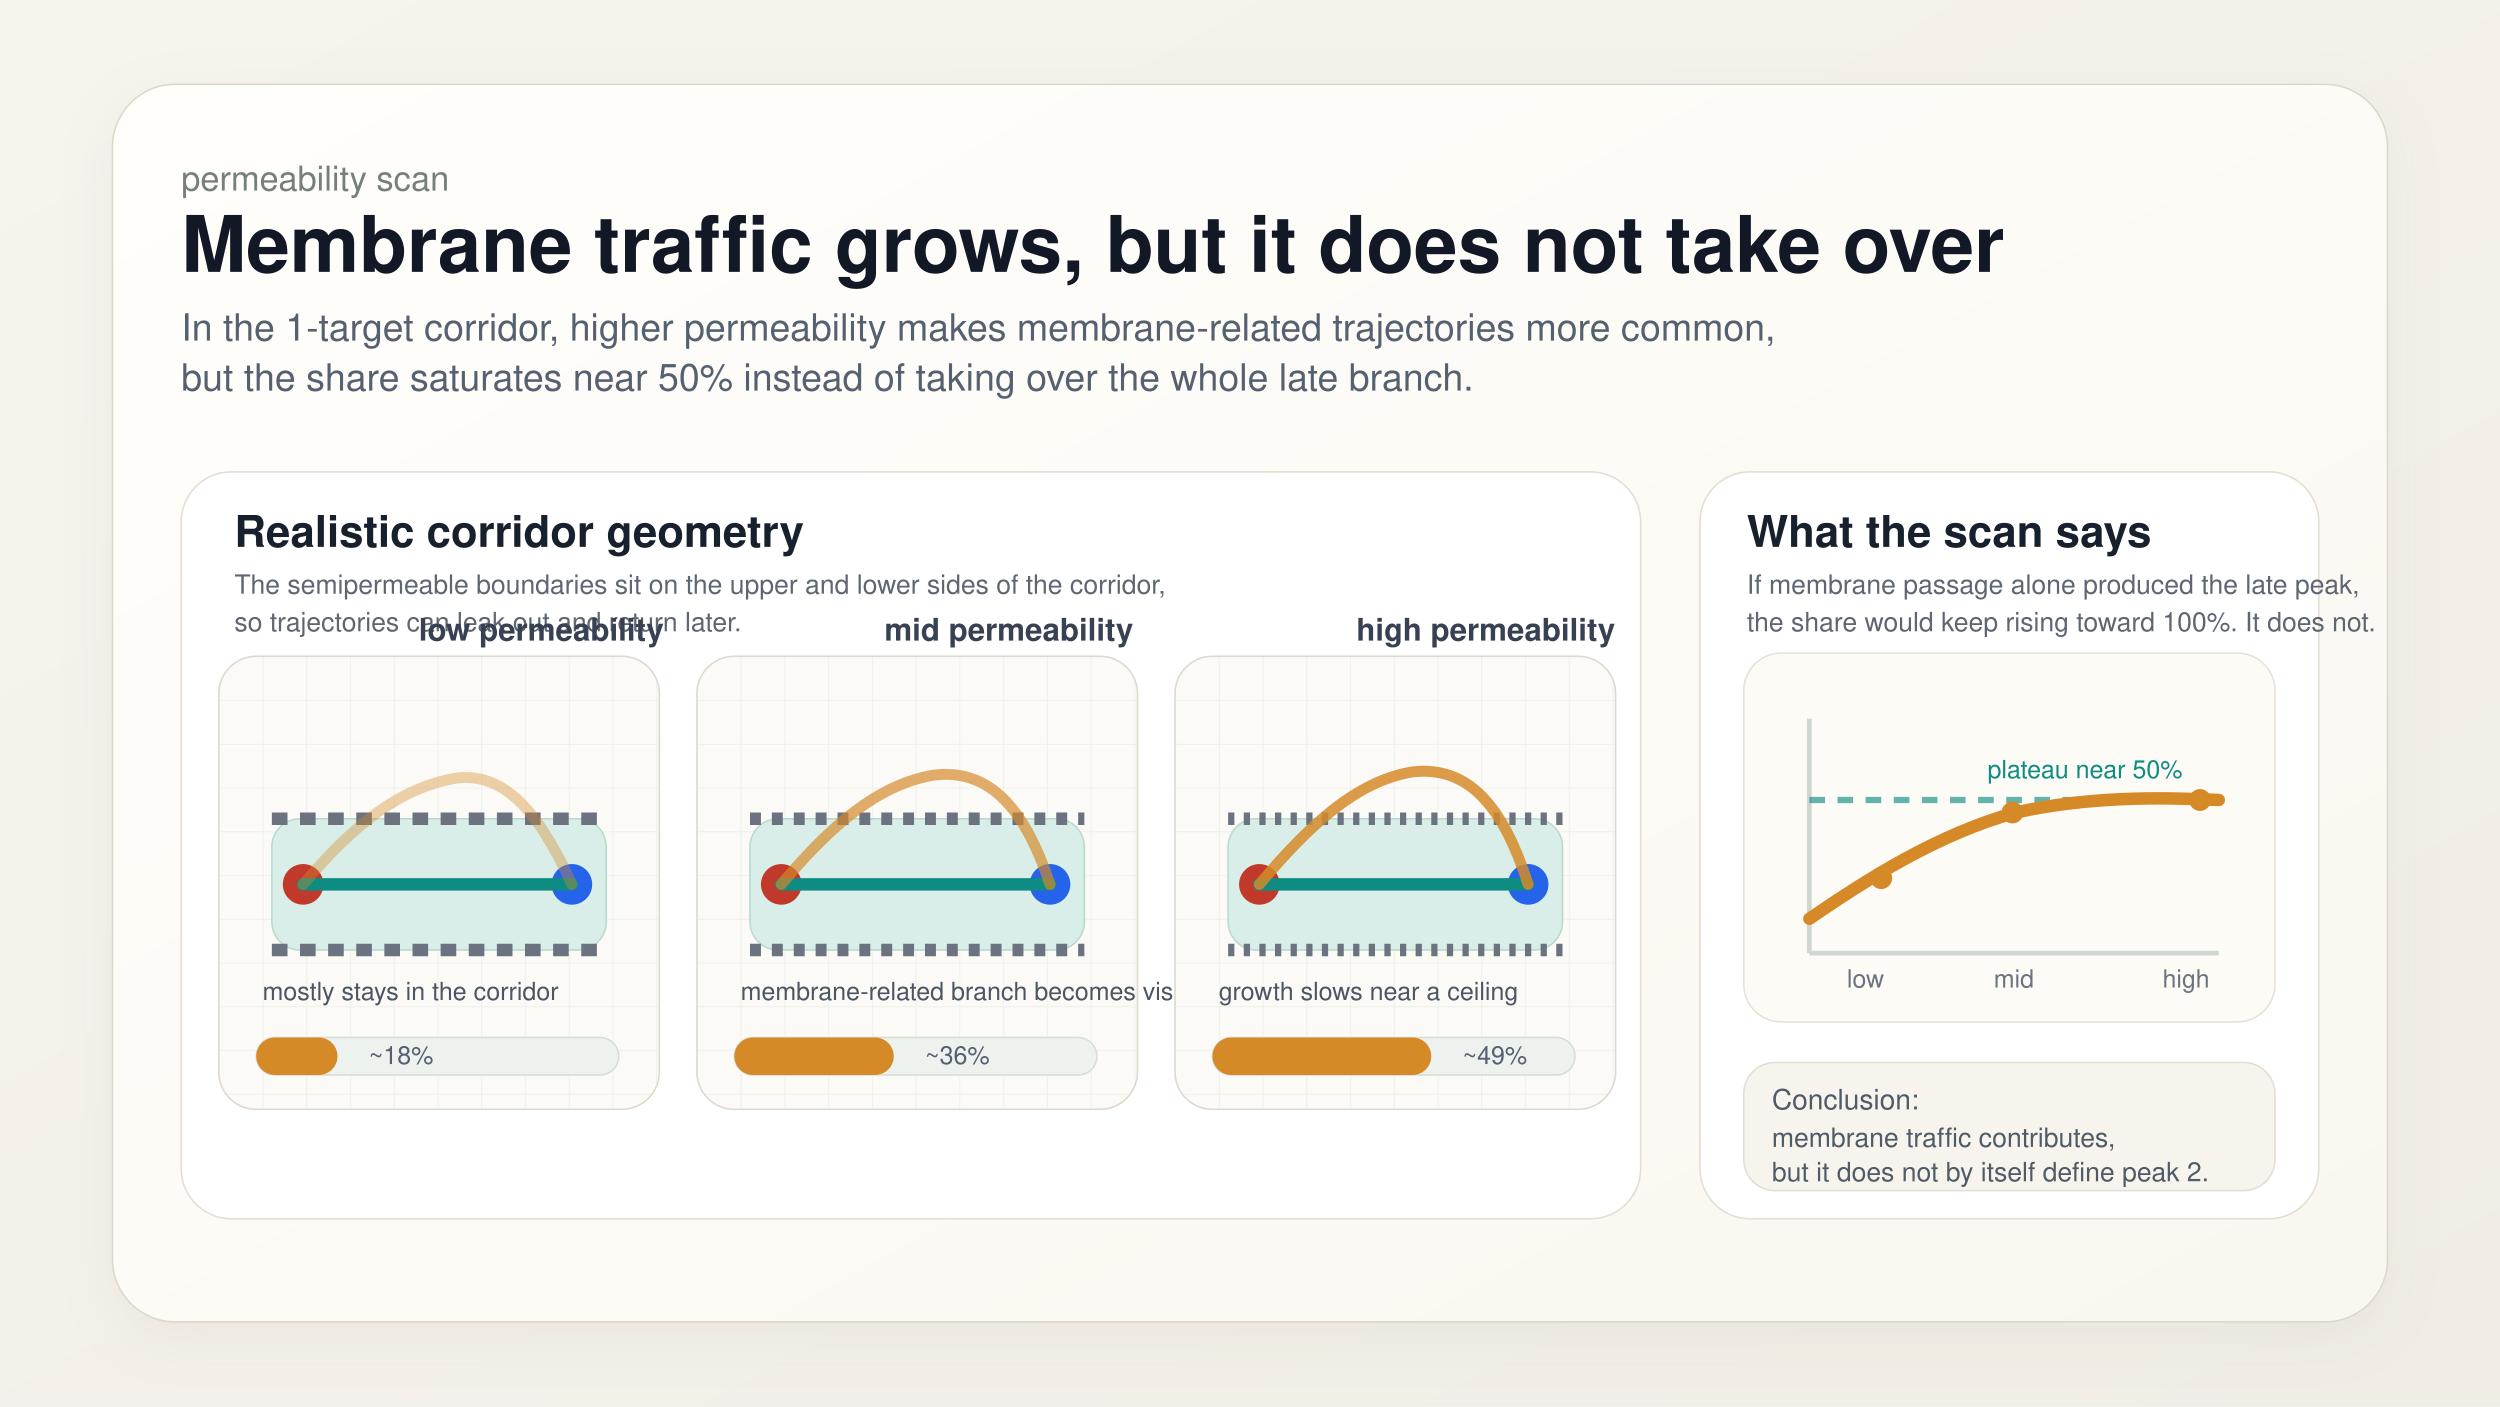
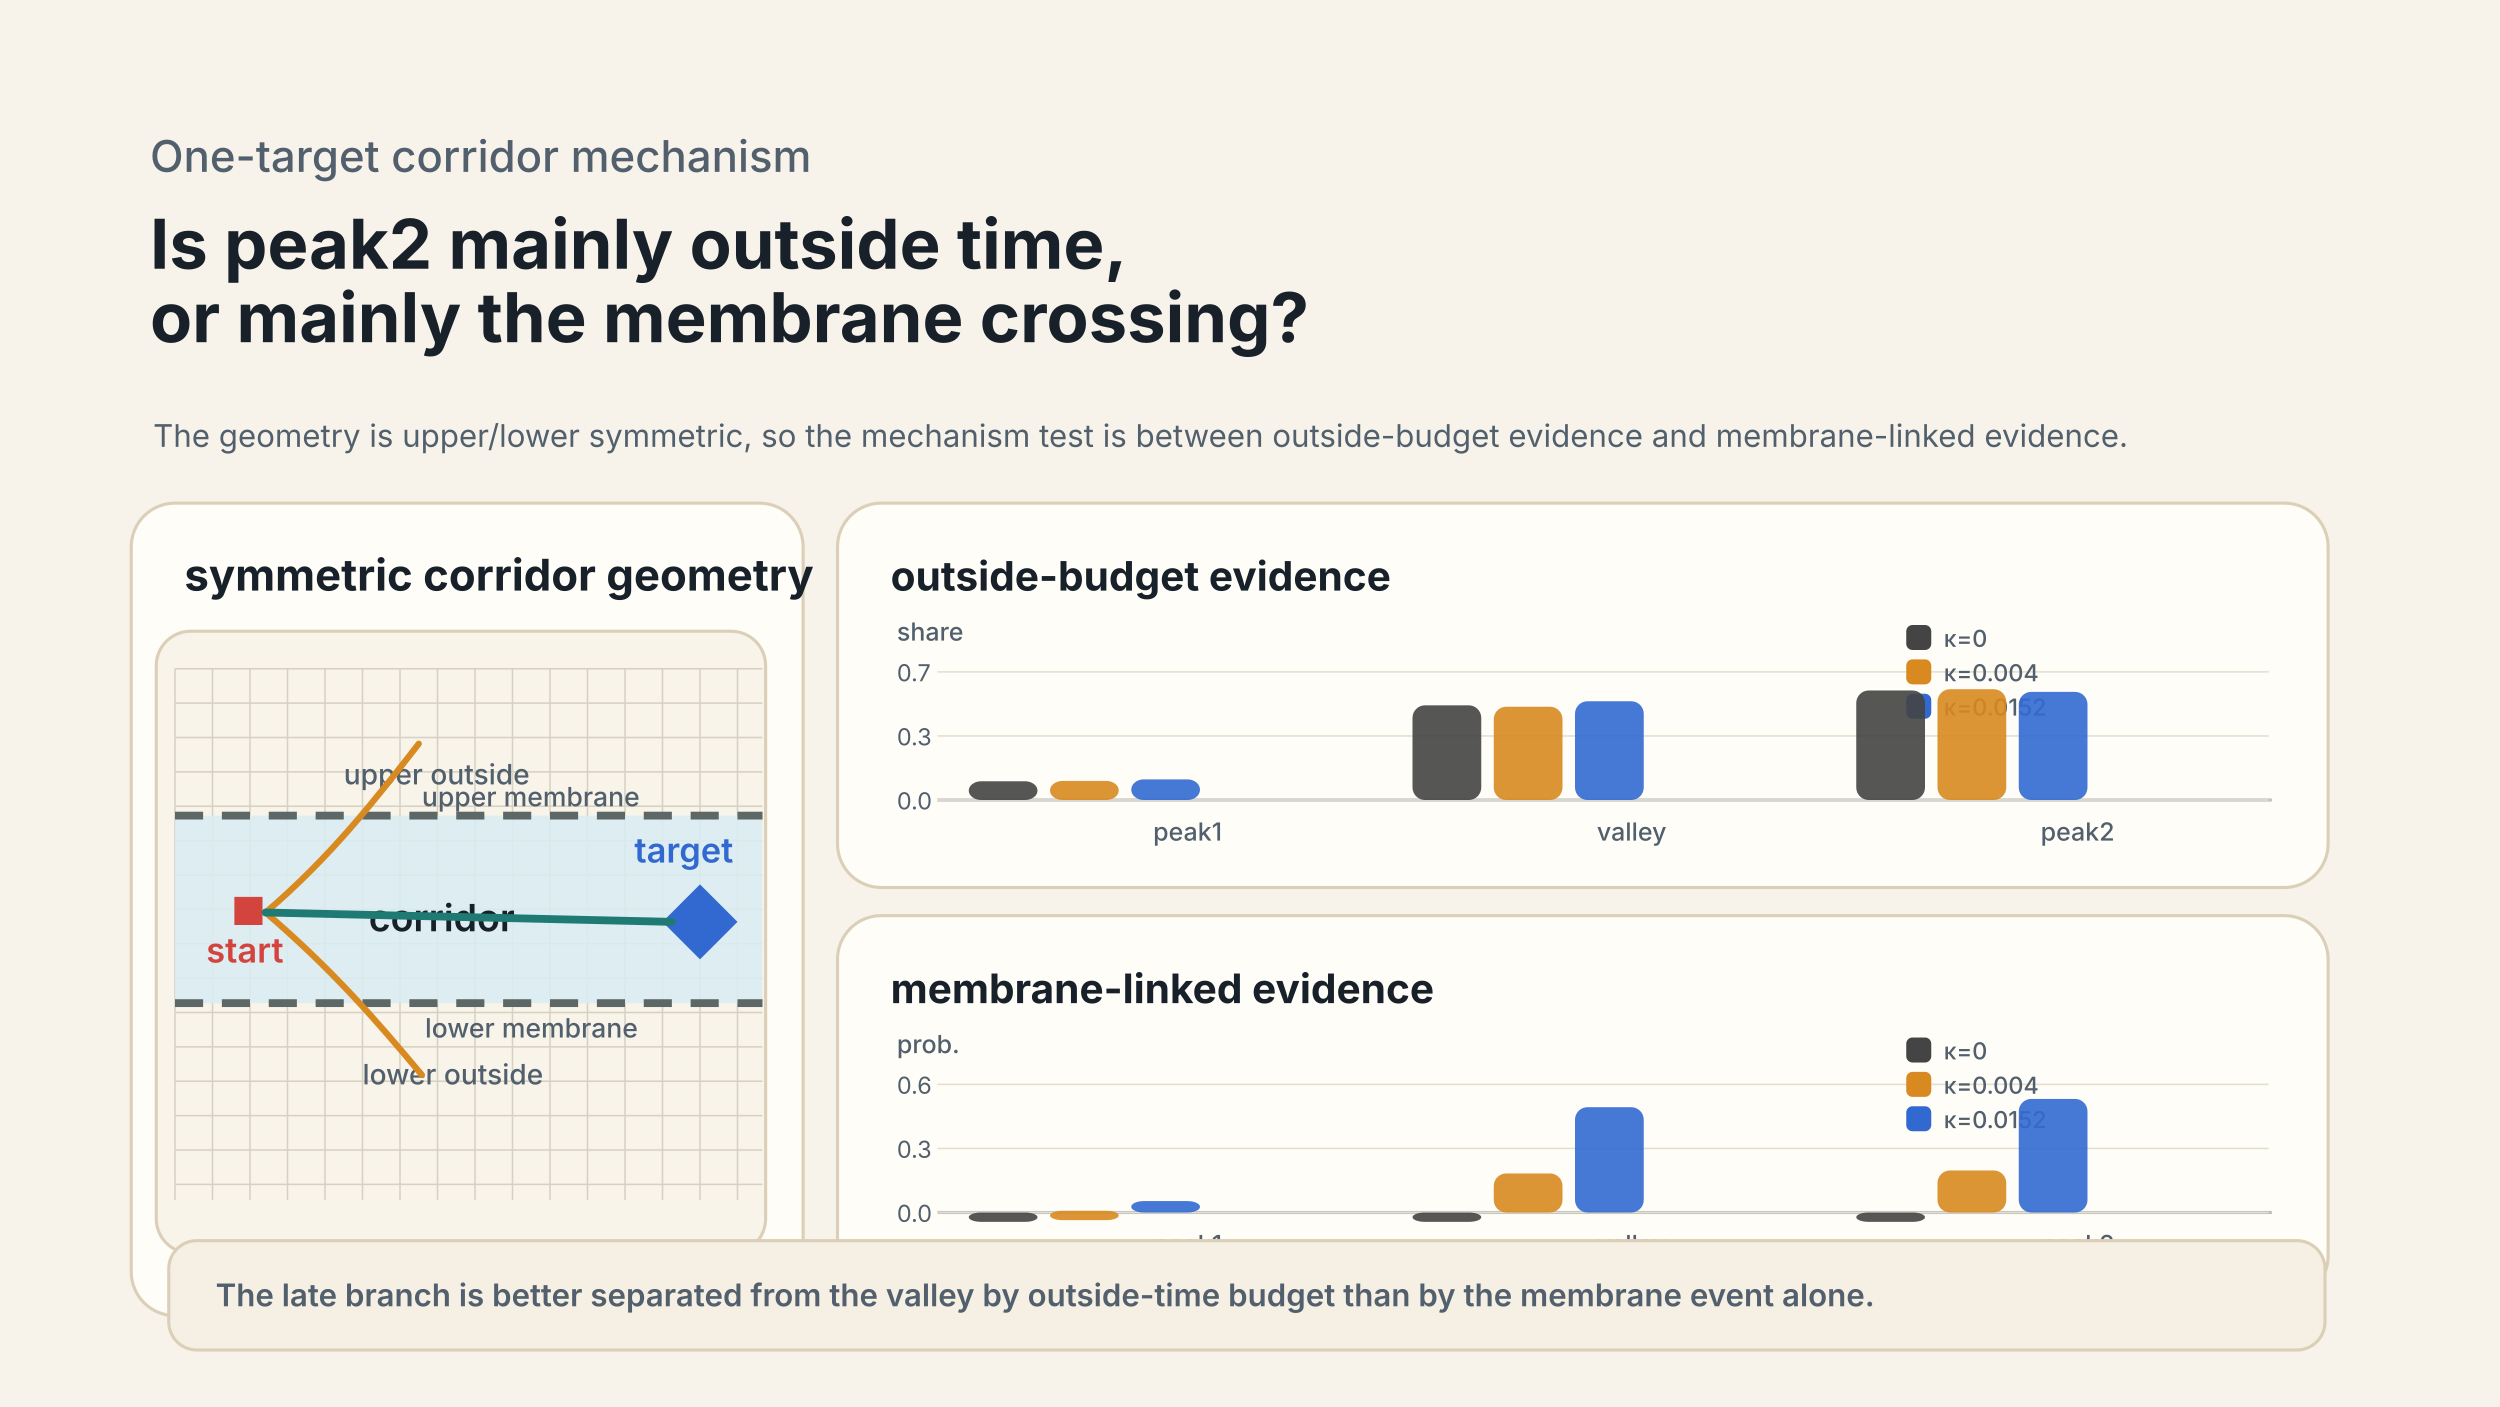
- <svg xmlns="http://www.w3.org/2000/svg" width="1600" height="900" viewBox="0 0 1600 900">
-   <defs>
-     <linearGradient id="bg" x1="0" y1="0" x2="1" y2="1">
-       <stop offset="0%" stop-color="#f7f4ee" />
-       <stop offset="100%" stop-color="#f1ede5" />
-     </linearGradient>
-     <linearGradient id="card" x1="0" y1="0" x2="1" y2="1">
-       <stop offset="0%" stop-color="#fffefb" />
-       <stop offset="100%" stop-color="#faf7f0" />
-     </linearGradient>
-     <pattern id="grid" width="28" height="28" patternUnits="userSpaceOnUse">
-       <path d="M 28 0 H 0 V 28" fill="none" stroke="#d7ddd8" stroke-width="1" stroke-opacity="0.55" />
-     </pattern>
-     <filter id="shadow" x="-20%" y="-20%" width="140%" height="140%">
-       <feDropShadow dx="0" dy="10" stdDeviation="16" flood-color="#aea89a" flood-opacity="0.14" />
-     </filter>
-   </defs>
-   <rect width="1600" height="900" fill="url(#bg)" />
-   <g transform="translate(72,54)">
-     <rect width="1456" height="792" rx="40" fill="url(#card)" stroke="#ddd7ca" filter="url(#shadow)" />
-     <text x="44" y="68" font-size="22" font-family="Helvetica, Arial, sans-serif" fill="#75807a">permeability scan</text>
-     <text x="44" y="120" font-size="50" font-weight="700" font-family="Helvetica, Arial, sans-serif" fill="#121826">Membrane traffic grows, but it does not take over</text>
-     <text x="44" y="164" font-size="24" font-family="Helvetica, Arial, sans-serif" fill="#556070">
-       <tspan x="44" dy="0">In the 1-target corridor, higher permeability makes membrane-related trajectories more common,</tspan>
-       <tspan x="44" dy="32">but the share saturates near 50% instead of taking over the whole late branch.</tspan>
-     </text>
-     <g transform="translate(44,248)">
-       <g>
-         <rect width="934" height="478" rx="32" fill="#fff" stroke="#e3ddd2" />
-         <text x="34" y="48" font-size="28" font-weight="700" font-family="Helvetica, Arial, sans-serif" fill="#17202d">Realistic corridor geometry</text>
-         <text x="34" y="78" font-size="17" font-family="Helvetica, Arial, sans-serif" fill="#5d6672">
-           <tspan x="34" dy="0">The semipermeable boundaries sit on the upper and lower sides of the corridor,</tspan>
-           <tspan x="34" dy="24">so trajectories can leak out and return later.</tspan>
-         </text>
-         <g transform="translate(24,118)">
-           <g>
-             <text x="128" y="-10" font-size="20" font-weight="700" font-family="Helvetica, Arial, sans-serif" fill="#374151">low permeability</text>
-             <rect x="0" y="0" width="282" height="290" rx="24" fill="#fbfaf6" stroke="#ddd8cc" />
-             <rect x="0" y="0" width="282" height="290" rx="24" fill="url(#grid)" opacity="0.72" />
-             <rect x="34" y="104" width="214" height="84" rx="18" fill="#d9eee8" stroke="#b9d9ce" />
-             <line x1="34" y1="104" x2="248" y2="104" stroke="#6b7280" stroke-width="8" stroke-dasharray="10 8" />
-             <line x1="34" y1="188" x2="248" y2="188" stroke="#6b7280" stroke-width="8" stroke-dasharray="10 8" />
-             <circle cx="54" cy="146" r="13" fill="#c0392b" />
-             <circle cx="226" cy="146" r="13" fill="#2563eb" />
-             <path d="M 54 146 C 100 146, 144 146, 226 146" fill="none" stroke="#0f8c82" stroke-width="8" stroke-linecap="round" />
-             <path d="M 54 146 C 86 108, 116 84, 152 78 C 184 74, 206 102, 226 146" fill="none" stroke="#d58927" stroke-width="7" stroke-linecap="round" opacity="0.38" />
-             <text x="28" y="220" font-size="16" font-family="Helvetica, Arial, sans-serif" fill="#4b5563">mostly stays in the corridor</text>
-             <rect x="24" y="244" width="232" height="24" rx="12" fill="#eef2ef" stroke="#d8ddd7" />
-             <rect x="24" y="244" width="52" height="24" rx="12" fill="#d58927" />
-             <text x="96" y="261" font-size="16" font-family="Helvetica, Arial, sans-serif" fill="#556070">~18%</text>
-           </g>
-           <g transform="translate(306,0)">
-             <text x="120" y="-10" font-size="20" font-weight="700" font-family="Helvetica, Arial, sans-serif" fill="#374151">mid permeability</text>
-             <rect x="0" y="0" width="282" height="290" rx="24" fill="#fbfaf6" stroke="#ddd8cc" />
-             <rect x="0" y="0" width="282" height="290" rx="24" fill="url(#grid)" opacity="0.72" />
-             <rect x="34" y="104" width="214" height="84" rx="18" fill="#d9eee8" stroke="#b9d9ce" />
-             <line x1="34" y1="104" x2="248" y2="104" stroke="#6b7280" stroke-width="8" stroke-dasharray="7 7" />
-             <line x1="34" y1="188" x2="248" y2="188" stroke="#6b7280" stroke-width="8" stroke-dasharray="7 7" />
-             <circle cx="54" cy="146" r="13" fill="#c0392b" />
-             <circle cx="226" cy="146" r="13" fill="#2563eb" />
-             <path d="M 54 146 C 100 146, 144 146, 226 146" fill="none" stroke="#0f8c82" stroke-width="8" stroke-linecap="round" />
-             <path d="M 54 146 C 86 108, 116 82, 152 76 C 188 72, 210 98, 226 146" fill="none" stroke="#d58927" stroke-width="7" stroke-linecap="round" opacity="0.68" />
-             <text x="28" y="220" font-size="16" font-family="Helvetica, Arial, sans-serif" fill="#4b5563">membrane-related branch becomes visible</text>
-             <rect x="24" y="244" width="232" height="24" rx="12" fill="#eef2ef" stroke="#d8ddd7" />
-             <rect x="24" y="244" width="102" height="24" rx="12" fill="#d58927" />
-             <text x="146" y="261" font-size="16" font-family="Helvetica, Arial, sans-serif" fill="#556070">~36%</text>
-           </g>
-           <g transform="translate(612,0)">
-             <text x="116" y="-10" font-size="20" font-weight="700" font-family="Helvetica, Arial, sans-serif" fill="#374151">high permeability</text>
-             <rect x="0" y="0" width="282" height="290" rx="24" fill="#fbfaf6" stroke="#ddd8cc" />
-             <rect x="0" y="0" width="282" height="290" rx="24" fill="url(#grid)" opacity="0.72" />
-             <rect x="34" y="104" width="214" height="84" rx="18" fill="#d9eee8" stroke="#b9d9ce" />
-             <line x1="34" y1="104" x2="248" y2="104" stroke="#6b7280" stroke-width="8" stroke-dasharray="4 6" />
-             <line x1="34" y1="188" x2="248" y2="188" stroke="#6b7280" stroke-width="8" stroke-dasharray="4 6" />
-             <circle cx="54" cy="146" r="13" fill="#c0392b" />
-             <circle cx="226" cy="146" r="13" fill="#2563eb" />
-             <path d="M 54 146 C 100 146, 144 146, 226 146" fill="none" stroke="#0f8c82" stroke-width="8" stroke-linecap="round" />
-             <path d="M 54 146 C 86 108, 116 80, 152 74 C 188 70, 210 96, 226 146" fill="none" stroke="#d58927" stroke-width="7" stroke-linecap="round" opacity="0.84" />
-             <text x="28" y="220" font-size="16" font-family="Helvetica, Arial, sans-serif" fill="#4b5563">growth slows near a ceiling</text>
-             <rect x="24" y="244" width="232" height="24" rx="12" fill="#eef2ef" stroke="#d8ddd7" />
-             <rect x="24" y="244" width="140" height="24" rx="12" fill="#d58927" />
-             <text x="184" y="261" font-size="16" font-family="Helvetica, Arial, sans-serif" fill="#556070">~49%</text>
-           </g>
-         </g>
-       </g>
-       <g transform="translate(972,0)">
-         <rect width="396" height="478" rx="32" fill="#fff" stroke="#e3ddd2" />
-         <text x="30" y="48" font-size="28" font-weight="700" font-family="Helvetica, Arial, sans-serif" fill="#17202d">What the scan says</text>
-         <text x="30" y="78" font-size="17" font-family="Helvetica, Arial, sans-serif" fill="#5d6672">
-           <tspan x="30" dy="0">If membrane passage alone produced the late peak,</tspan>
-           <tspan x="30" dy="24">the share would keep rising toward 100%. It does not.</tspan>
-         </text>
-         <g transform="translate(28,116)">
-           <rect width="340" height="236" rx="24" fill="#fdfbf6" stroke="#e5e1d8" />
-           <line x1="42" y1="192" x2="304" y2="192" stroke="#d0d6d0" stroke-width="3" />
-           <line x1="42" y1="192" x2="42" y2="42" stroke="#d0d6d0" stroke-width="3" />
-           <line x1="42" y1="94" x2="304" y2="94" stroke="#0f8c82" stroke-width="4" stroke-dasharray="10 8" opacity="0.65" />
-           <text x="156" y="80" font-size="16" font-family="Helvetica, Arial, sans-serif" fill="#0f8c82">plateau near 50%</text>
-           <path d="M 42 170 C 80 144, 124 116, 174 102 C 220 92, 264 92, 304 94" fill="none" stroke="#d58927" stroke-width="8" stroke-linecap="round" />
-           <circle cx="88" cy="144" r="7" fill="#d58927" />
-           <circle cx="172" cy="102" r="7" fill="#d58927" />
-           <circle cx="292" cy="94" r="7" fill="#d58927" />
-           <text x="66" y="214" font-size="16" font-family="Helvetica, Arial, sans-serif" fill="#6b7280">low</text>
-           <text x="160" y="214" font-size="16" font-family="Helvetica, Arial, sans-serif" fill="#6b7280">mid</text>
-           <text x="268" y="214" font-size="16" font-family="Helvetica, Arial, sans-serif" fill="#6b7280">high</text>
-         </g>
-         <g transform="translate(28,378)">
-           <rect width="340" height="82" rx="20" fill="#f7f4ee" stroke="#e3ddd4" />
-           <text x="18" y="30" font-size="18" font-family="Helvetica, Arial, sans-serif" fill="#4f5b67">Conclusion:</text>
-           <text x="18" y="54" font-size="17" font-family="Helvetica, Arial, sans-serif" fill="#4f5b67">
-             <tspan x="18" dy="0">membrane traffic contributes,</tspan>
-             <tspan x="18" dy="22">but it does not by itself define peak 2.</tspan>
-           </text>
-         </g>
-       </g>
-     </g>
-   </g>
+ <svg xmlns="http://www.w3.org/2000/svg" width="1600" height="900" viewBox="0 0 1600 900" fill="none">
+   <rect width="1600" height="900" fill="#f7f3ea" />
+   <text x="96" y="110" font-family="Inter, Arial, sans-serif" font-size="28" font-weight="500" fill="#52606d">One-target corridor mechanism</text>
+   <text x="96" y="172" font-family="Inter, Arial, sans-serif" font-size="44" font-weight="700" fill="#18212a">
+     <tspan x="96" dy="0">Is peak2 mainly outside time,</tspan>
+     <tspan x="96" dy="47">or mainly the membrane crossing?</tspan>
+   </text>
+   <text x="98" y="286" font-family="Inter, Arial, sans-serif" font-size="20" font-weight="400" fill="#52606d">The geometry is upper/lower symmetric, so the mechanism test is between outside-budget evidence and membrane-linked evidence.</text>
+   <rect x="84" y="322" width="430" height="520" rx="28" fill="#fffdf8" stroke="#dccfb7" stroke-width="2" />
+   <rect x="536" y="322" width="954" height="246" rx="28" fill="#fffdf8" stroke="#dccfb7" stroke-width="2" />
+   <rect x="536" y="586" width="954" height="246" rx="28" fill="#fffdf8" stroke="#dccfb7" stroke-width="2" />
+   <text x="118" y="378" font-family="Inter, Arial, sans-serif" font-size="28" font-weight="700" fill="#18212a">symmetric corridor geometry</text>
+   <rect x="100" y="404" width="390" height="398" rx="22" fill="#f8f4ea" stroke="#dccfb7" stroke-width="2" />
+   <line x1="112" y1="428" x2="112" y2="768" stroke="#d7d1c2" stroke-width="1" />
+   <line x1="136" y1="428" x2="136" y2="768" stroke="#d7d1c2" stroke-width="1" />
+   <line x1="160" y1="428" x2="160" y2="768" stroke="#d7d1c2" stroke-width="1" />
+   <line x1="184" y1="428" x2="184" y2="768" stroke="#d7d1c2" stroke-width="1" />
+   <line x1="208" y1="428" x2="208" y2="768" stroke="#d7d1c2" stroke-width="1" />
+   <line x1="232" y1="428" x2="232" y2="768" stroke="#d7d1c2" stroke-width="1" />
+   <line x1="256" y1="428" x2="256" y2="768" stroke="#d7d1c2" stroke-width="1" />
+   <line x1="280" y1="428" x2="280" y2="768" stroke="#d7d1c2" stroke-width="1" />
+   <line x1="304" y1="428" x2="304" y2="768" stroke="#d7d1c2" stroke-width="1" />
+   <line x1="328" y1="428" x2="328" y2="768" stroke="#d7d1c2" stroke-width="1" />
+   <line x1="352" y1="428" x2="352" y2="768" stroke="#d7d1c2" stroke-width="1" />
+   <line x1="376" y1="428" x2="376" y2="768" stroke="#d7d1c2" stroke-width="1" />
+   <line x1="400" y1="428" x2="400" y2="768" stroke="#d7d1c2" stroke-width="1" />
+   <line x1="424" y1="428" x2="424" y2="768" stroke="#d7d1c2" stroke-width="1" />
+   <line x1="448" y1="428" x2="448" y2="768" stroke="#d7d1c2" stroke-width="1" />
+   <line x1="472" y1="428" x2="472" y2="768" stroke="#d7d1c2" stroke-width="1" />
+   <line x1="112" y1="428" x2="488" y2="428" stroke="#d7d1c2" stroke-width="1" />
+   <line x1="112" y1="450" x2="488" y2="450" stroke="#d7d1c2" stroke-width="1" />
+   <line x1="112" y1="472" x2="488" y2="472" stroke="#d7d1c2" stroke-width="1" />
+   <line x1="112" y1="494" x2="488" y2="494" stroke="#d7d1c2" stroke-width="1" />
+   <line x1="112" y1="516" x2="488" y2="516" stroke="#d7d1c2" stroke-width="1" />
+   <line x1="112" y1="538" x2="488" y2="538" stroke="#d7d1c2" stroke-width="1" />
+   <line x1="112" y1="560" x2="488" y2="560" stroke="#d7d1c2" stroke-width="1" />
+   <line x1="112" y1="582" x2="488" y2="582" stroke="#d7d1c2" stroke-width="1" />
+   <line x1="112" y1="604" x2="488" y2="604" stroke="#d7d1c2" stroke-width="1" />
+   <line x1="112" y1="626" x2="488" y2="626" stroke="#d7d1c2" stroke-width="1" />
+   <line x1="112" y1="648" x2="488" y2="648" stroke="#d7d1c2" stroke-width="1" />
+   <line x1="112" y1="670" x2="488" y2="670" stroke="#d7d1c2" stroke-width="1" />
+   <line x1="112" y1="692" x2="488" y2="692" stroke="#d7d1c2" stroke-width="1" />
+   <line x1="112" y1="714" x2="488" y2="714" stroke="#d7d1c2" stroke-width="1" />
+   <line x1="112" y1="736" x2="488" y2="736" stroke="#d7d1c2" stroke-width="1" />
+   <line x1="112" y1="758" x2="488" y2="758" stroke="#d7d1c2" stroke-width="1" />
+   <rect x="112" y="522" width="376" height="120" fill="#d9edf2" opacity="0.86" />
+   <line x1="112" y1="522" x2="488" y2="522" stroke="#5d6866" stroke-width="5" stroke-dasharray="18 12" />
+   <line x1="112" y1="642" x2="488" y2="642" stroke="#5d6866" stroke-width="5" stroke-dasharray="18 12" />
+   <rect x="150" y="574" width="18" height="18" fill="#d2443d" />
+   <text x="132" y="616" font-family="Inter, Arial, sans-serif" font-size="22" font-weight="600" fill="#d2443d">start</text>
+   <polygon points="448,566 472,590 448,614 424,590" fill="#3269d1" />
+   <text x="406" y="552" font-family="Inter, Arial, sans-serif" font-size="22" font-weight="600" fill="#3269d1">target</text>
+   <text x="220" y="502" font-family="Inter, Arial, sans-serif" font-size="18" font-weight="500" fill="#52606d">upper outside</text>
+   <text x="232" y="694" font-family="Inter, Arial, sans-serif" font-size="18" font-weight="500" fill="#52606d">lower outside</text>
+   <text x="236" y="596" font-family="Inter, Arial, sans-serif" font-size="24" font-weight="600" fill="#18212a">corridor</text>
+   <text x="270" y="516" font-family="Inter, Arial, sans-serif" font-size="17" font-weight="500" fill="#52606d">upper membrane</text>
+   <text x="272" y="664" font-family="Inter, Arial, sans-serif" font-size="17" font-weight="500" fill="#52606d">lower membrane</text>
+   <path d="M 170 584 C 212 548 240 512 268 476" stroke="#d8891f" stroke-width="4" fill="none" stroke-linecap="round" />
+   <path d="M 170 584 C 212 620 240 652 270 688" stroke="#d8891f" stroke-width="4" fill="none" stroke-linecap="round" />
+   <path d="M 170 584 L 430 590" stroke="#1f7a73" stroke-width="5" fill="none" stroke-linecap="round" />
+   <text x="570" y="378" font-family="Inter, Arial, sans-serif" font-size="26" font-weight="700" fill="#18212a">outside-budget evidence</text>
+   <text x="570" y="642" font-family="Inter, Arial, sans-serif" font-size="26" font-weight="700" fill="#18212a">membrane-linked evidence</text>
+   <line x1="600" y1="512" x2="1454" y2="512" stroke="#b9c0bf" stroke-width="2" />
+   <text x="574" y="410" font-family="Inter, Arial, sans-serif" font-size="16" font-weight="500" fill="#52606d">share</text>
+   <line x1="600" y1="512.0" x2="1452" y2="512.0" stroke="#e5dece" stroke-width="1" />
+   <text x="574" y="518" font-family="Inter, Arial, sans-serif" font-size="15" font-weight="400" fill="#52606d">0.0</text>
+   <line x1="600" y1="471.0" x2="1452" y2="471.0" stroke="#e5dece" stroke-width="1" />
+   <text x="574" y="477" font-family="Inter, Arial, sans-serif" font-size="15" font-weight="400" fill="#52606d">0.3</text>
+   <line x1="600" y1="430.0" x2="1452" y2="430.0" stroke="#e5dece" stroke-width="1" />
+   <text x="574" y="436" font-family="Inter, Arial, sans-serif" font-size="15" font-weight="400" fill="#52606d">0.7</text>
+   <rect x="1220" y="400" width="16" height="16" rx="4" fill="#444444" />
+   <text x="1244" y="414" font-family="Inter, Arial, sans-serif" font-size="15" font-weight="500" fill="#52606d">κ=0</text>
+   <rect x="1220" y="422" width="16" height="16" rx="4" fill="#d8891f" />
+   <text x="1244" y="436" font-family="Inter, Arial, sans-serif" font-size="15" font-weight="500" fill="#52606d">κ=0.004</text>
+   <rect x="1220" y="444" width="16" height="16" rx="4" fill="#3269d1" />
+   <text x="1244" y="458" font-family="Inter, Arial, sans-serif" font-size="15" font-weight="500" fill="#52606d">κ=0.0152</text>
+   <text x="738" y="538" font-family="Inter, Arial, sans-serif" font-size="16" font-weight="500" fill="#52606d">peak1</text>
+   <rect x="620.0" y="500.0" width="44.0" height="12.0" rx="8" fill="#444444" opacity="0.9" />
+   <rect x="672.0" y="499.8" width="44.0" height="12.2" rx="8" fill="#d8891f" opacity="0.9" />
+   <rect x="724.0" y="498.8" width="44.0" height="13.2" rx="8" fill="#3269d1" opacity="0.9" />
+   <text x="1022" y="538" font-family="Inter, Arial, sans-serif" font-size="16" font-weight="500" fill="#52606d">valley</text>
+   <rect x="904.0" y="451.4" width="44.0" height="60.6" rx="8" fill="#444444" opacity="0.9" />
+   <rect x="956.0" y="452.3" width="44.0" height="59.7" rx="8" fill="#d8891f" opacity="0.9" />
+   <rect x="1008.0" y="448.8" width="44.0" height="63.2" rx="8" fill="#3269d1" opacity="0.9" />
+   <text x="1306" y="538" font-family="Inter, Arial, sans-serif" font-size="16" font-weight="500" fill="#52606d">peak2</text>
+   <rect x="1188.0" y="441.9" width="44.0" height="70.1" rx="8" fill="#444444" opacity="0.9" />
+   <rect x="1240.0" y="441.1" width="44.0" height="70.9" rx="8" fill="#d8891f" opacity="0.9" />
+   <rect x="1292.0" y="442.8" width="44.0" height="69.2" rx="8" fill="#3269d1" opacity="0.9" />
+   <line x1="600" y1="776" x2="1454" y2="776" stroke="#b9c0bf" stroke-width="2" />
+   <text x="574" y="674" font-family="Inter, Arial, sans-serif" font-size="16" font-weight="500" fill="#52606d">prob.</text>
+   <line x1="600" y1="776.0" x2="1452" y2="776.0" stroke="#e5dece" stroke-width="1" />
+   <text x="574" y="782" font-family="Inter, Arial, sans-serif" font-size="15" font-weight="400" fill="#52606d">0.0</text>
+   <line x1="600" y1="735.0" x2="1452" y2="735.0" stroke="#e5dece" stroke-width="1" />
+   <text x="574" y="741" font-family="Inter, Arial, sans-serif" font-size="15" font-weight="400" fill="#52606d">0.3</text>
+   <line x1="600" y1="694.0" x2="1452" y2="694.0" stroke="#e5dece" stroke-width="1" />
+   <text x="574" y="700" font-family="Inter, Arial, sans-serif" font-size="15" font-weight="400" fill="#52606d">0.6</text>
+   <rect x="1220" y="664" width="16" height="16" rx="4" fill="#444444" />
+   <text x="1244" y="678" font-family="Inter, Arial, sans-serif" font-size="15" font-weight="500" fill="#52606d">κ=0</text>
+   <rect x="1220" y="686" width="16" height="16" rx="4" fill="#d8891f" />
+   <text x="1244" y="700" font-family="Inter, Arial, sans-serif" font-size="15" font-weight="500" fill="#52606d">κ=0.004</text>
+   <rect x="1220" y="708" width="16" height="16" rx="4" fill="#3269d1" />
+   <text x="1244" y="722" font-family="Inter, Arial, sans-serif" font-size="15" font-weight="500" fill="#52606d">κ=0.0152</text>
+   <text x="738" y="802" font-family="Inter, Arial, sans-serif" font-size="16" font-weight="500" fill="#52606d">peak1</text>
+   <rect x="620.0" y="776.0" width="44.0" height="6.0" rx="8" fill="#444444" opacity="0.9" />
+   <rect x="672.0" y="774.9" width="44.0" height="6.0" rx="8" fill="#d8891f" opacity="0.9" />
+   <rect x="724.0" y="768.7" width="44.0" height="7.3" rx="8" fill="#3269d1" opacity="0.9" />
+   <text x="1022" y="802" font-family="Inter, Arial, sans-serif" font-size="16" font-weight="500" fill="#52606d">valley</text>
+   <rect x="904.0" y="776.0" width="44.0" height="6.0" rx="8" fill="#444444" opacity="0.9" />
+   <rect x="956.0" y="751.0" width="44.0" height="25.0" rx="8" fill="#d8891f" opacity="0.9" />
+   <rect x="1008.0" y="708.6" width="44.0" height="67.4" rx="8" fill="#3269d1" opacity="0.9" />
+   <text x="1306" y="802" font-family="Inter, Arial, sans-serif" font-size="16" font-weight="500" fill="#52606d">peak2</text>
+   <rect x="1188.0" y="776.0" width="44.0" height="6.0" rx="8" fill="#444444" opacity="0.9" />
+   <rect x="1240.0" y="749.1" width="44.0" height="26.9" rx="8" fill="#d8891f" opacity="0.9" />
+   <rect x="1292.0" y="703.3" width="44.0" height="72.7" rx="8" fill="#3269d1" opacity="0.9" />
+   <rect x="108" y="794" width="1380" height="70" rx="18" fill="#f5efe4" stroke="#dccfb7" stroke-width="2" />
+   <text x="138" y="836" font-family="Inter, Arial, sans-serif" font-size="20" font-weight="600" fill="#52606d">The late branch is better separated from the valley by outside-time budget than by the membrane event alone.</text>
</svg>
